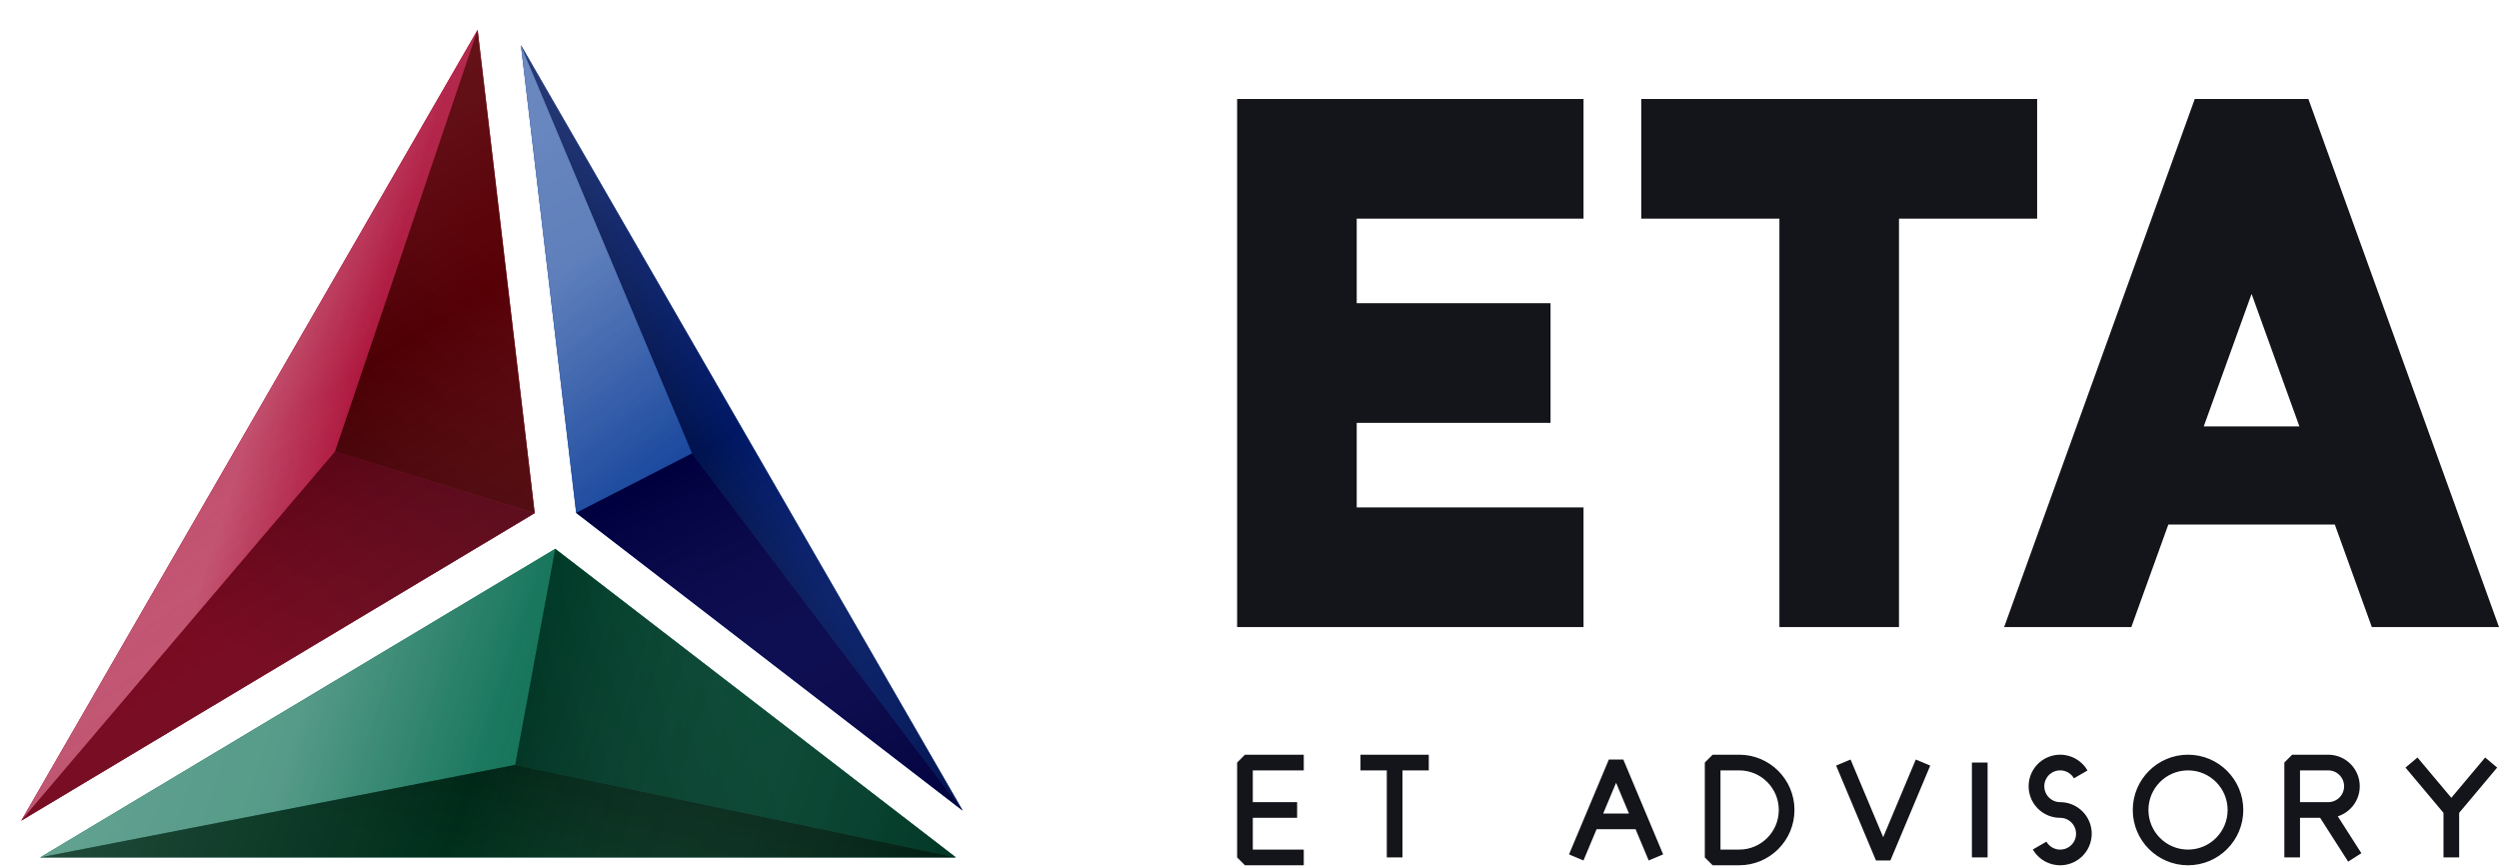
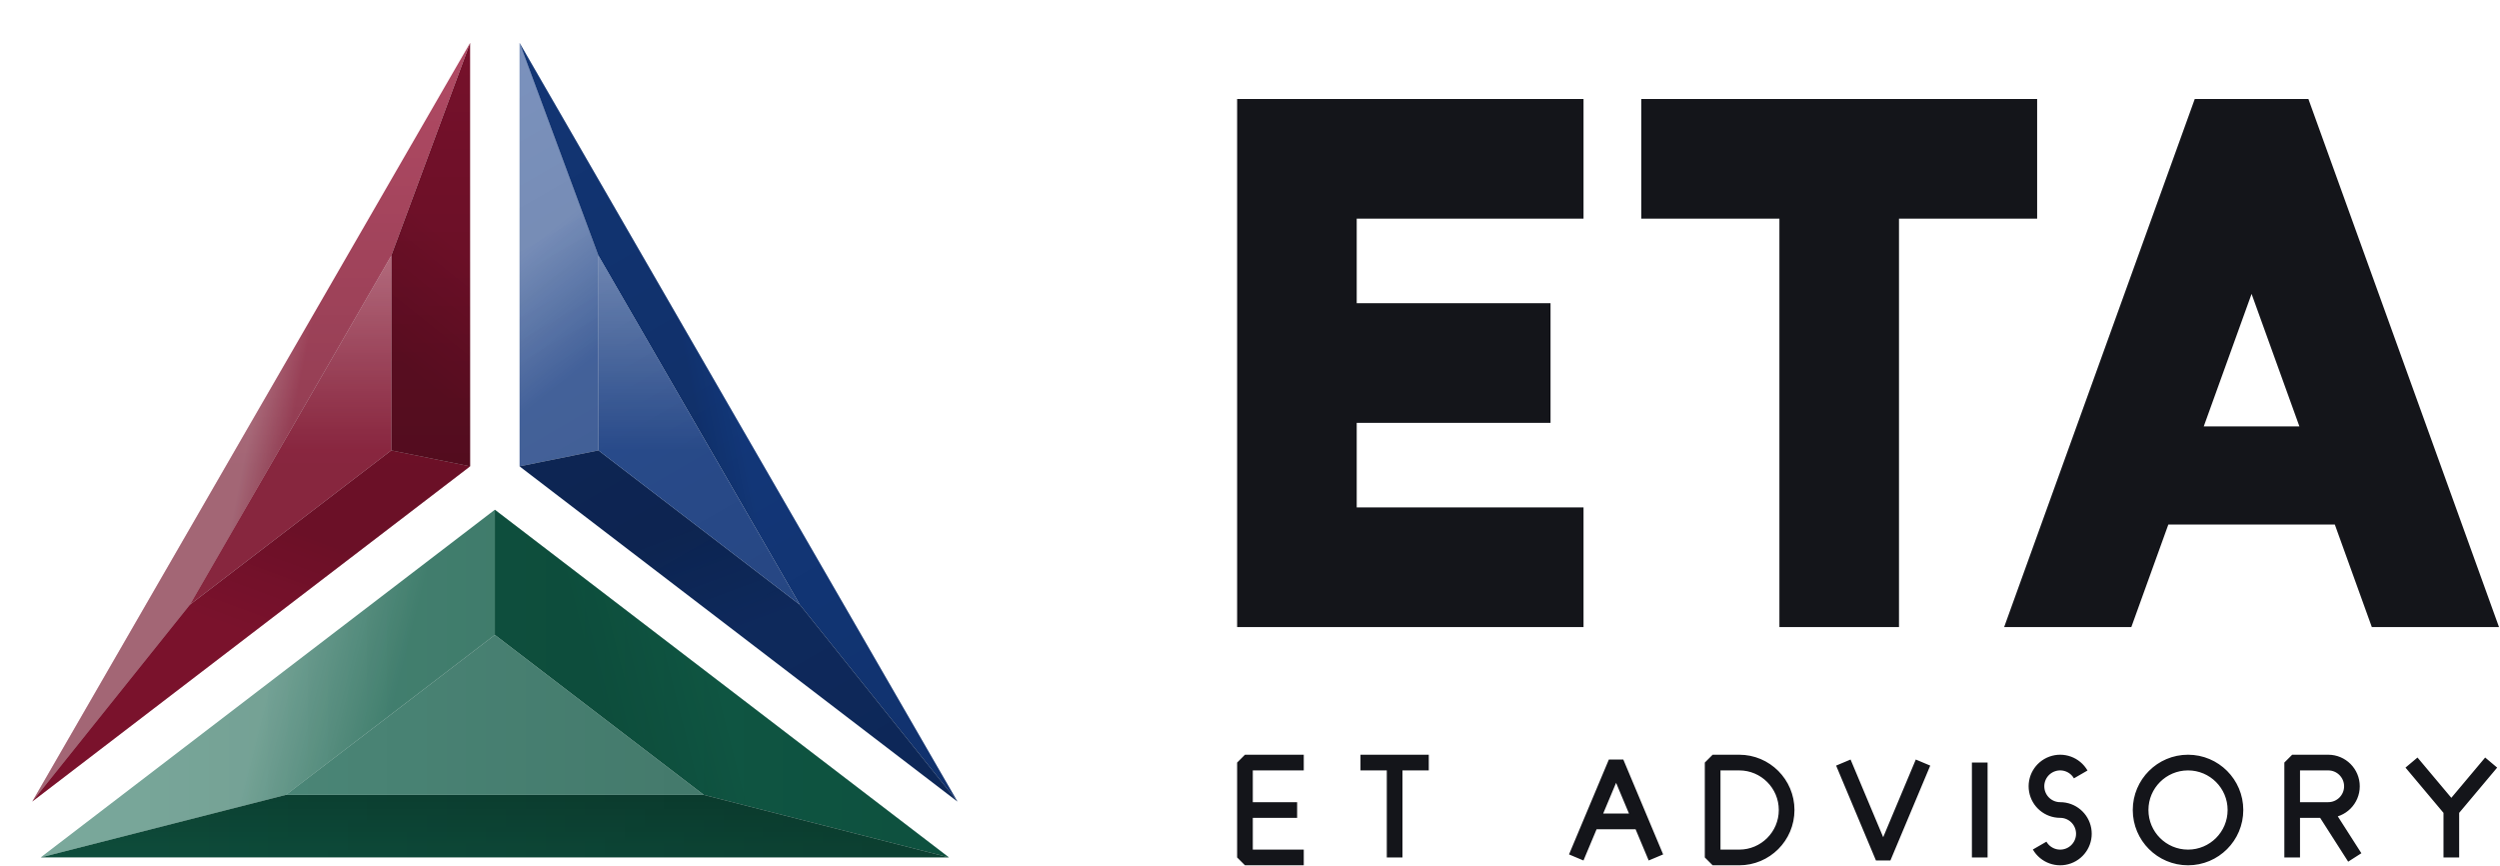
- <svg xmlns="http://www.w3.org/2000/svg" viewBox="0 0 303.00 104.92" role="img" aria-label="ET Advisory">
+ <svg xmlns="http://www.w3.org/2000/svg" viewBox="0 0 303 104.92" width="303" height="104.92" role="img" aria-label="ET Advisory">
  <defs>
-     <linearGradient id="a0" gradientUnits="userSpaceOnUse" x1="2.57" y1="3.62" x2="64.83" y2="99.47">
-       <stop offset="0" stop-color="#fff" stop-opacity=".16" />
-       <stop offset=".5" stop-color="#fff" stop-opacity="0" />
-       <stop offset="1" stop-color="#000" stop-opacity=".22" />
+     <linearGradient id="m0b0" gradientUnits="userSpaceOnUse" x1="30.45" y1="51.18" x2="35.23" y2="52.14">
+       <stop offset="0" stop-color="#ffffff" stop-opacity="0.28" />
+       <stop offset="1" stop-color="#ffffff" stop-opacity="0.0" />
    </linearGradient>
-     <linearGradient id="a0f0" gradientUnits="userSpaceOnUse" x1="30.24" y1="51.55" x2="40.62" y2="54.74">
-       <stop offset="0" stop-color="#fff" stop-opacity="0.24" />
-       <stop offset="1" stop-color="#fff" stop-opacity="0.0" />
+     <linearGradient id="m0b1" gradientUnits="userSpaceOnUse" x1="30.45" y1="76.84" x2="35.23" y2="63.94">
+       <stop offset="0" stop-color="#000000" stop-opacity="0.0" />
+       <stop offset="1" stop-color="#000000" stop-opacity="0.12" />
    </linearGradient>
-     <linearGradient id="a0f1" gradientUnits="userSpaceOnUse" x1="33.7" y1="80.83" x2="40.62" y2="54.74">
-       <stop offset="0" stop-color="#000" stop-opacity="0.0" />
-       <stop offset="1" stop-color="#000" stop-opacity="0.26" />
+     <linearGradient id="m0b2" gradientUnits="userSpaceOnUse" x1="57" y1="30.86" x2="47.44" y2="42.79">
+       <stop offset="0" stop-color="#000000" stop-opacity="0.0" />
+       <stop offset="1" stop-color="#000000" stop-opacity="0.14" />
    </linearGradient>
-     <linearGradient id="a0f2" gradientUnits="userSpaceOnUse" x1="61.37" y1="32.91" x2="40.62" y2="54.74">
-       <stop offset="0" stop-color="#000" stop-opacity="0.0" />
-       <stop offset="1" stop-color="#000" stop-opacity="0.2" />
+     <linearGradient id="m0t" gradientUnits="userSpaceOnUse" x1="47.44" y1="30.99" x2="47.44" y2="54.59">
+       <stop offset="0" stop-color="#ffffff" stop-opacity="0.34" />
+       <stop offset="1" stop-color="#ffffff" stop-opacity="0.0" />
    </linearGradient>
-     <linearGradient id="a1" gradientUnits="userSpaceOnUse" x1="63.16" y1="5.48" x2="116.72" y2="98.24">
-       <stop offset="0" stop-color="#fff" stop-opacity=".16" />
-       <stop offset=".5" stop-color="#fff" stop-opacity="0" />
-       <stop offset="1" stop-color="#000" stop-opacity=".22" />
+     <linearGradient id="m0s" gradientUnits="userSpaceOnUse" x1="57" y1="5.2" x2="57" y2="56.52">
+       <stop offset="0" stop-color="#000000" stop-opacity="0.0" />
+       <stop offset="1" stop-color="#000000" stop-opacity="0.18" />
    </linearGradient>
-     <linearGradient id="a1f0" gradientUnits="userSpaceOnUse" x1="66.51" y1="33.82" x2="83.92" y2="54.95">
-       <stop offset="0" stop-color="#fff" stop-opacity="0.24" />
-       <stop offset="1" stop-color="#fff" stop-opacity="0.0" />
+     <linearGradient id="m1b0" gradientUnits="userSpaceOnUse" x1="63" y1="30.86" x2="72.56" y2="42.79">
+       <stop offset="0" stop-color="#ffffff" stop-opacity="0.28" />
+       <stop offset="1" stop-color="#ffffff" stop-opacity="0.0" />
    </linearGradient>
-     <linearGradient id="a1f1" gradientUnits="userSpaceOnUse" x1="89.94" y1="51.86" x2="83.92" y2="54.95">
-       <stop offset="0" stop-color="#000" stop-opacity="0.0" />
-       <stop offset="1" stop-color="#000" stop-opacity="0.26" />
+     <linearGradient id="m1b1" gradientUnits="userSpaceOnUse" x1="89.55" y1="51.18" x2="84.77" y2="52.14">
+       <stop offset="0" stop-color="#000000" stop-opacity="0.0" />
+       <stop offset="1" stop-color="#000000" stop-opacity="0.12" />
    </linearGradient>
-     <linearGradient id="a1f2" gradientUnits="userSpaceOnUse" x1="93.29" y1="80.2" x2="83.92" y2="54.95">
-       <stop offset="0" stop-color="#000" stop-opacity="0.0" />
-       <stop offset="1" stop-color="#000" stop-opacity="0.2" />
+     <linearGradient id="m1b2" gradientUnits="userSpaceOnUse" x1="89.55" y1="76.84" x2="84.77" y2="63.94">
+       <stop offset="0" stop-color="#000000" stop-opacity="0.0" />
+       <stop offset="1" stop-color="#000000" stop-opacity="0.14" />
    </linearGradient>
-     <linearGradient id="a2" gradientUnits="userSpaceOnUse" x1="4.87" y1="66.52" x2="115.9" y2="103.92">
-       <stop offset="0" stop-color="#fff" stop-opacity=".16" />
-       <stop offset=".5" stop-color="#fff" stop-opacity="0" />
-       <stop offset="1" stop-color="#000" stop-opacity=".22" />
+     <linearGradient id="m1t" gradientUnits="userSpaceOnUse" x1="72.56" y1="30.99" x2="72.56" y2="54.59">
+       <stop offset="0" stop-color="#ffffff" stop-opacity="0.34" />
+       <stop offset="1" stop-color="#ffffff" stop-opacity="0.0" />
    </linearGradient>
-     <linearGradient id="a2f0" gradientUnits="userSpaceOnUse" x1="36.09" y1="85.22" x2="62.47" y2="92.7">
-       <stop offset="0" stop-color="#fff" stop-opacity="0.24" />
-       <stop offset="1" stop-color="#fff" stop-opacity="0.0" />
+     <linearGradient id="m1s" gradientUnits="userSpaceOnUse" x1="63" y1="5.2" x2="116.09" y2="97.15">
+       <stop offset="0" stop-color="#000000" stop-opacity="0.0" />
+       <stop offset="1" stop-color="#000000" stop-opacity="0.18" />
    </linearGradient>
-     <linearGradient id="a2f1" gradientUnits="userSpaceOnUse" x1="91.61" y1="85.22" x2="62.47" y2="92.7">
-       <stop offset="0" stop-color="#000" stop-opacity="0.0" />
-       <stop offset="1" stop-color="#000" stop-opacity="0.26" />
+     <linearGradient id="m2b0" gradientUnits="userSpaceOnUse" x1="32.47" y1="82.85" x2="47.34" y2="86.64">
+       <stop offset="0" stop-color="#ffffff" stop-opacity="0.28" />
+       <stop offset="1" stop-color="#ffffff" stop-opacity="0.0" />
    </linearGradient>
-     <linearGradient id="a2f2" gradientUnits="userSpaceOnUse" x1="60.39" y1="103.92" x2="62.47" y2="92.7">
-       <stop offset="0" stop-color="#000" stop-opacity="0.0" />
-       <stop offset="1" stop-color="#000" stop-opacity="0.2" />
+     <linearGradient id="m2b1" gradientUnits="userSpaceOnUse" x1="87.53" y1="82.85" x2="72.66" y2="86.64">
+       <stop offset="0" stop-color="#000000" stop-opacity="0.0" />
+       <stop offset="1" stop-color="#000000" stop-opacity="0.12" />
+     </linearGradient>
+     <linearGradient id="m2b2" gradientUnits="userSpaceOnUse" x1="60" y1="103.92" x2="60" y2="96.34">
+       <stop offset="0" stop-color="#000000" stop-opacity="0.0" />
+       <stop offset="1" stop-color="#000000" stop-opacity="0.14" />
+     </linearGradient>
+     <linearGradient id="m2t" gradientUnits="userSpaceOnUse" x1="34.67" y1="96.34" x2="34.67" y2="96.34">
+       <stop offset="0" stop-color="#ffffff" stop-opacity="0.34" />
+       <stop offset="1" stop-color="#ffffff" stop-opacity="0.0" />
+     </linearGradient>
+     <linearGradient id="m2s" gradientUnits="userSpaceOnUse" x1="4.94" y1="103.92" x2="115.06" y2="103.92">
+       <stop offset="0" stop-color="#000000" stop-opacity="0.0" />
+       <stop offset="1" stop-color="#000000" stop-opacity="0.18" />
    </linearGradient>
  </defs>
-   <g>
-     <path d="M57.91 3.62 L2.57 99.47 L64.83 62.19Z" fill="#9b1738" />
-     <path d="M57.91 3.62 L2.57 99.47 L40.62 54.74Z" fill="#af1940" />
-     <path d="M57.91 3.62 L2.57 99.47 L40.62 54.74Z" fill="url(#a0f0)" />
-     <path d="M2.57 99.47 L64.83 62.19 L40.62 54.74Z" fill="#750018" />
-     <path d="M2.57 99.47 L64.83 62.19 L40.62 54.74Z" fill="url(#a0f1)" />
-     <path d="M64.83 62.19 L57.91 3.62 L40.62 54.74Z" fill="#580006" />
-     <path d="M64.83 62.19 L57.91 3.62 L40.62 54.74Z" fill="url(#a0f2)" />
-     <path d="M57.91 3.62 L2.57 99.47 L64.83 62.19Z" fill="url(#a0)" />
-   </g>
-   <g>
-     <path d="M116.72 98.24 L63.16 5.48 L69.86 62.16Z" fill="#153e8a" />
-     <path d="M63.16 5.48 L69.86 62.16 L83.92 54.95Z" fill="#1a489e" />
-     <path d="M63.16 5.48 L69.86 62.16 L83.92 54.95Z" fill="url(#a1f0)" />
-     <path d="M63.16 5.48 L116.72 98.24 L83.92 54.95Z" fill="#001968" />
-     <path d="M63.16 5.48 L116.72 98.24 L83.92 54.95Z" fill="url(#a1f1)" />
-     <path d="M69.86 62.16 L116.72 98.24 L83.92 54.95Z" fill="#00004d" />
-     <path d="M69.86 62.16 L116.72 98.24 L83.92 54.95Z" fill="url(#a1f2)" />
-     <path d="M116.72 98.24 L63.16 5.48 L69.86 62.16Z" fill="url(#a1)" />
-   </g>
-   <g>
-     <path d="M4.87 103.92 L115.9 103.92 L67.32 66.52Z" fill="#12664f" />
-     <path d="M4.87 103.92 L67.32 66.52 L62.47 92.7Z" fill="#137359" />
-     <path d="M4.87 103.92 L67.32 66.52 L62.47 92.7Z" fill="url(#a2f0)" />
-     <path d="M67.32 66.52 L115.9 103.92 L62.47 92.7Z" fill="#00452f" />
-     <path d="M67.32 66.52 L115.9 103.92 L62.47 92.7Z" fill="url(#a2f1)" />
-     <path d="M4.87 103.92 L115.9 103.92 L62.47 92.7Z" fill="#002f1c" />
-     <path d="M4.87 103.92 L115.9 103.92 L62.47 92.7Z" fill="url(#a2f2)" />
-     <path d="M4.87 103.92 L115.9 103.92 L67.32 66.52Z" fill="url(#a2)" />
-   </g>
-   <path d="M0 0 L42 0 L42 14.5 L14.5 14.5 L14.5 24.75 L38 24.75 L38 39.25 L14.5 39.25 L14.5 49.5 L42 49.5 L42 64 L0 64ZM49 0 L97 0 L97 14.5 L80.25 14.5 L80.25 64 L65.75 64 L65.75 14.5 L49 14.5ZM93 64 L116.11 0 L129.89 0 L153 64 L137.58 64 L123 23.62 L108.42 64ZM116.2 39.68 L129.8 39.68 L134.09 51.57 L111.91 51.57Z" transform="translate(150 12)" fill="#14151a" />
-   <path d="M8.08 0H0.95V11.5H8.08M0.95 5.75H7.275M14.957 0H23.237M19.097 0V11.5M41.118 11.5L45.948 0L50.778 11.5M42.958 7.13H48.938M57.656 0V11.5H60.876A5.75 5.75 0 0 0 60.876 0ZM73.503 0L78.333 11.5L83.163 0M90.041 0V11.5M102.283 1.438A2.875 2.875 0 1 0 99.793 5.75A2.875 2.875 0 1 1 97.303 10.062M115.295 0A5.75 5.75 0 1 1 115.295 11.5A5.75 5.75 0 1 1 115.295 0ZM127.923 11.5V0H132.293A2.875 2.875 0 0 1 132.293 5.75H127.923M131.833 5.75L135.513 11.5M142.39 0L147.22 5.75L152.05 0M147.22 5.75V11.5" transform="translate(150 92.42)" fill="none" stroke="#14151a" stroke-width="1.9" stroke-linejoin="bevel" />
+   <path d="M57 5.2 L3.91 97.15 L23.02 73.29 L47.44 30.99Z" fill="#b14a64" />
+   <path d="M57 5.2 L3.91 97.15 L23.02 73.29 L47.44 30.99Z" fill="url(#m0b0)" />
+   <path d="M3.91 97.15 L57 56.52 L47.44 54.59 L23.02 73.29Z" fill="#951636" />
+   <path d="M3.91 97.15 L57 56.52 L47.44 54.59 L23.02 73.29Z" fill="url(#m0b1)" />
+   <path d="M57 56.52 L57 5.2 L47.44 30.99 L47.44 54.59Z" fill="#76112b" />
+   <path d="M57 56.52 L57 5.2 L47.44 30.99 L47.44 54.59Z" fill="url(#m0b2)" />
+   <path d="M47.44 30.99 L23.02 73.29 L47.44 54.59Z" fill="#a52e4c" />
+   <path d="M47.44 30.99 L23.02 73.29 L47.44 54.59Z" fill="url(#m0t)" />
+   <path d="M57 5.2 L3.91 97.15 L57 56.52Z" fill="url(#m0s)" />
+   <path d="M63 5.2 L63 56.52 L72.56 54.59 L72.56 30.99Z" fill="#4868a4" />
+   <path d="M63 5.2 L63 56.52 L72.56 54.59 L72.56 30.99Z" fill="url(#m1b0)" />
+   <path d="M116.09 97.15 L63 5.2 L72.56 30.99 L96.98 73.29Z" fill="#143c84" />
+   <path d="M116.09 97.15 L63 5.2 L72.56 30.99 L96.98 73.29Z" fill="url(#m1b1)" />
+   <path d="M63 56.52 L116.09 97.15 L96.98 73.29 L72.56 54.59Z" fill="#102f69" />
+   <path d="M63 56.52 L116.09 97.15 L96.98 73.29 L72.56 54.59Z" fill="url(#m1b2)" />
+   <path d="M96.98 73.29 L72.56 30.99 L72.56 54.59Z" fill="#2c5196" />
+   <path d="M96.98 73.29 L72.56 30.99 L72.56 54.59Z" fill="url(#m1t)" />
+   <path d="M116.09 97.15 L63 5.2 L63 56.52Z" fill="url(#m1s)" />
+   <path d="M4.94 103.92 L60 61.78 L60 76.95 L34.67 96.34Z" fill="#468876" />
+   <path d="M4.94 103.92 L60 61.78 L60 76.95 L34.67 96.34Z" fill="url(#m2b0)" />
+   <path d="M60 61.78 L115.06 103.92 L85.33 96.34 L60 76.95Z" fill="#11624c" />
+   <path d="M60 61.78 L115.06 103.92 L85.33 96.34 L60 76.95Z" fill="url(#m2b1)" />
+   <path d="M4.94 103.92 L115.06 103.92 L85.33 96.34 L34.67 96.34Z" fill="#0e4e3c" />
+   <path d="M4.94 103.92 L115.06 103.92 L85.33 96.34 L34.67 96.34Z" fill="url(#m2b2)" />
+   <path d="M34.67 96.34 L85.33 96.34 L60 76.95Z" fill="#2a7561" />
+   <path d="M34.67 96.34 L85.33 96.34 L60 76.95Z" fill="url(#m2t)" />
+   <path d="M4.94 103.92 L115.06 103.92 L60 61.78Z" fill="url(#m2s)" />
+   <path d="M150 12 L192 12 L192 26.5 L164.5 26.5 L164.5 36.75 L188 36.75 L188 51.25 L164.5 51.25 L164.5 61.5 L192 61.5 L192 76 L150 76ZM199 12 L247 12 L247 26.5 L230.25 26.5 L230.25 76 L215.75 76 L215.75 26.5 L199 26.5ZM243 76 L266.11 12 L279.89 12 L303 76 L287.58 76 L273 35.62 L258.42 76ZM266.2 51.68 L279.8 51.68 L284.09 63.57 L261.91 63.57Z" fill="#14151a" />
+   <path d="M158.08 0H150.95V11.5H158.08M150.95 5.75H157.275M164.957 0H173.237M169.097 0V11.5M191.118 11.5L195.948 0L200.778 11.5M192.958 7.13H198.938M207.656 0V11.5H210.876A5.75 5.75 0 0 0 210.876 0ZM223.503 0L228.333 11.5L233.163 0M240.041 0V11.5M252.283 1.438A2.875 2.875 0 1 0 249.793 5.75A2.875 2.875 0 1 1 247.303 10.062M265.295 0A5.75 5.75 0 1 1 265.295 11.5A5.75 5.75 0 1 1 265.295 0ZM277.923 11.5V0H282.293A2.875 2.875 0 0 1 282.293 5.75H277.923M281.833 5.75L285.513 11.5M292.39 0L297.22 5.75L302.05 0M297.22 5.75V11.5" fill="none" stroke="#14151a" stroke-width="1.9" stroke-linejoin="bevel" stroke-linecap="butt" transform="translate(0 92.42305)" />
</svg>
